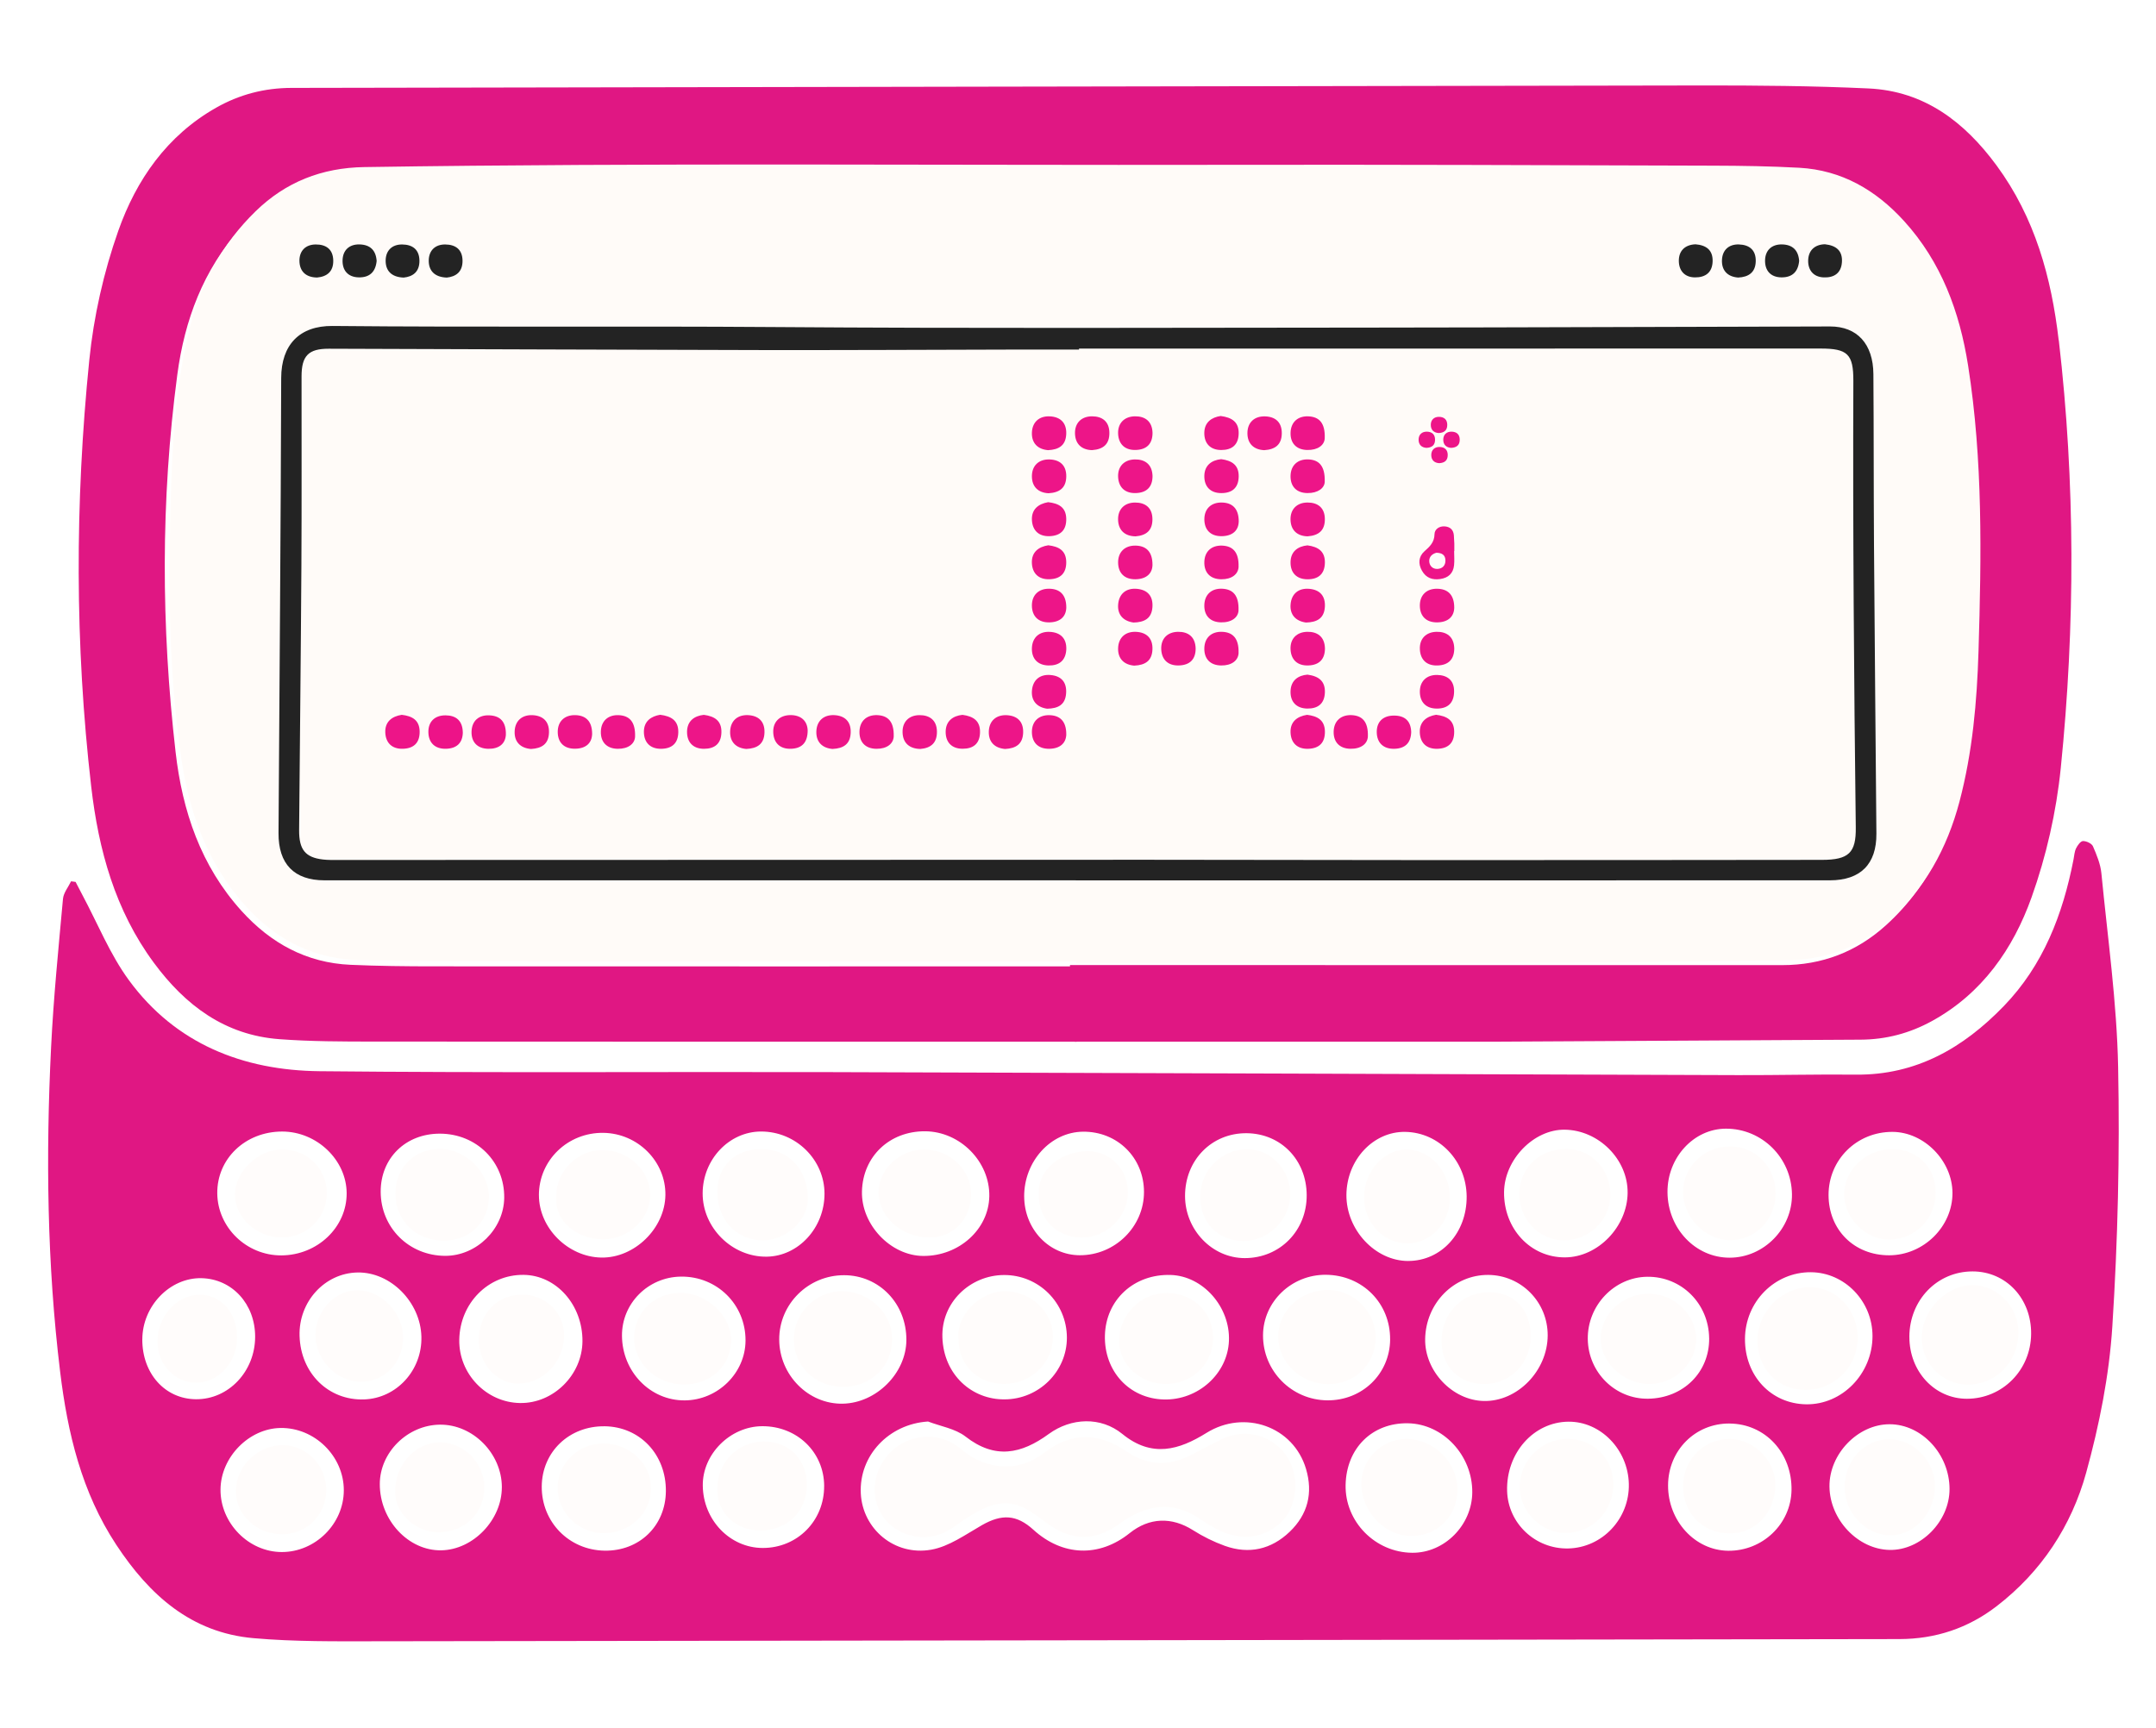
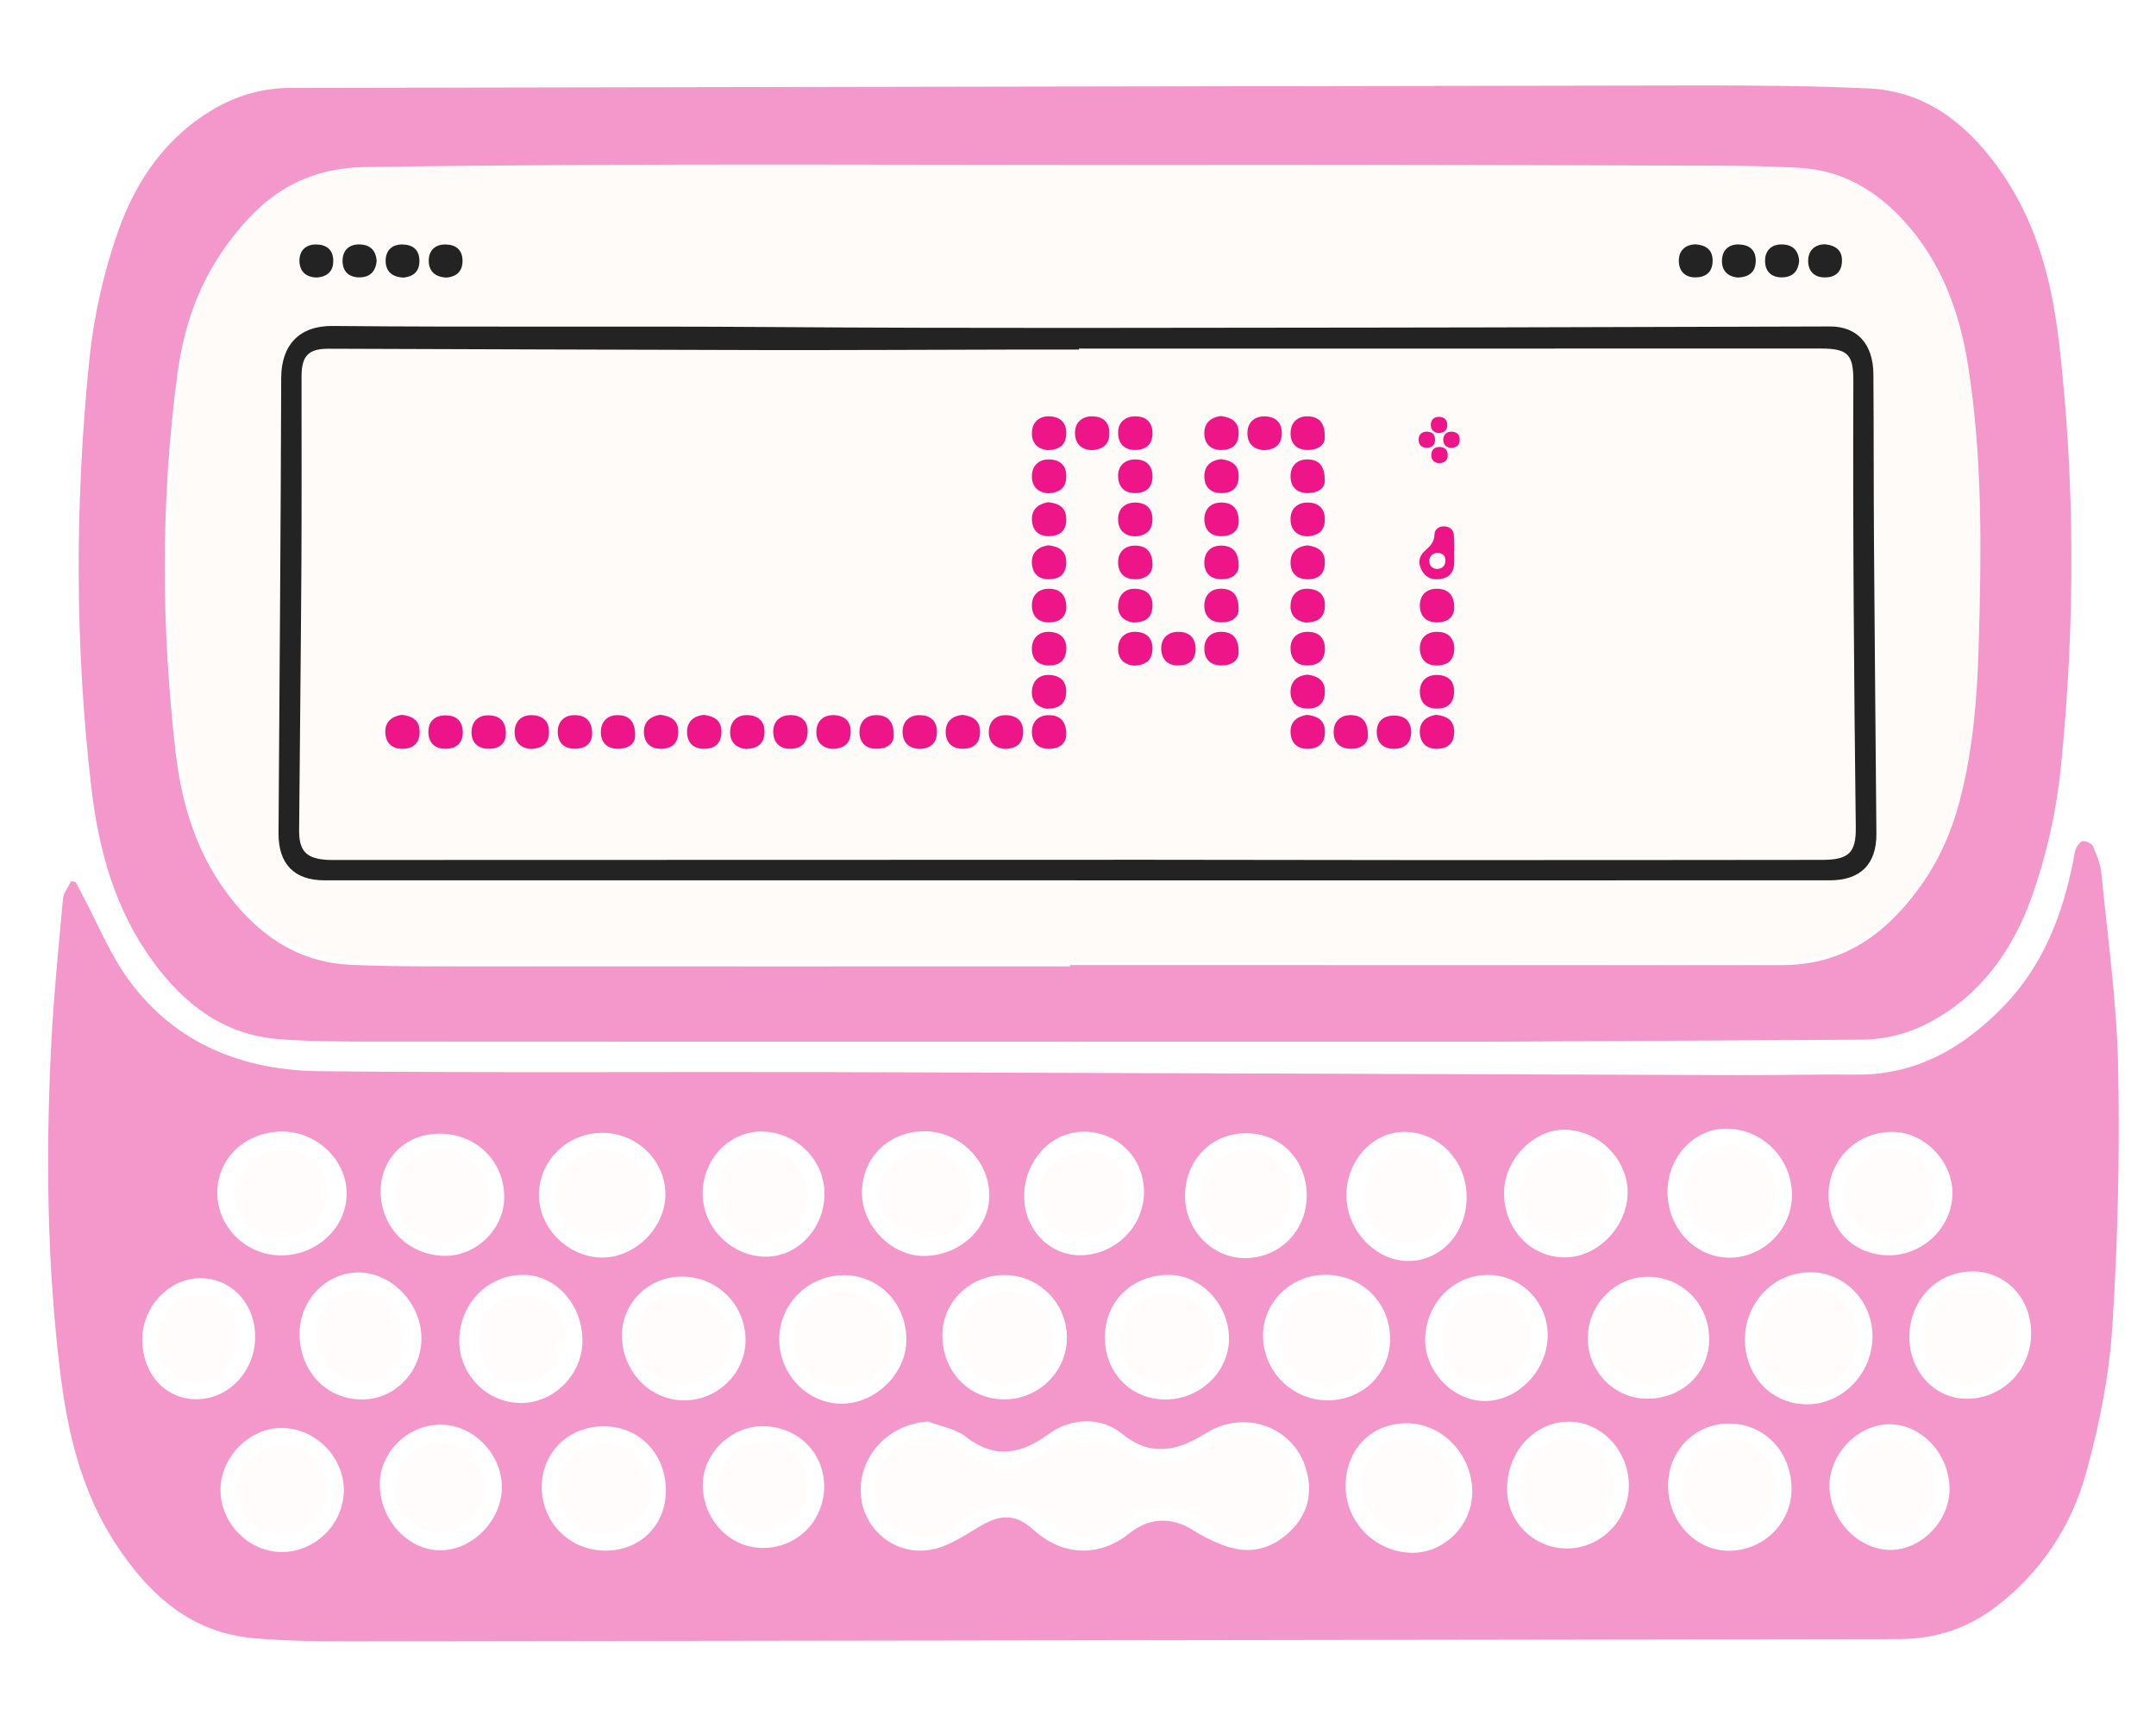
<svg xmlns="http://www.w3.org/2000/svg" id="Layer_1" data-name="Layer 1" version="1.1" viewBox="0 0 825 661">
  <defs>
    <style>
      .cls-1 {
        fill: #ed1388;
      }

      .cls-1, .cls-2, .cls-3, .cls-4, .cls-5, .cls-6, .cls-7, .cls-8 {
        stroke-width: 0px;
      }

      .cls-2 {
        fill: #232323;
      }

      .cls-3 {
        fill: #fffbf8;
      }

      .cls-4 {
-         fill: #E01783;
+         fill: #F497CA;
      }

      .cls-5 {
        fill: #232323;
      }

      .cls-6 {
        fill: #ed1588;
      }

      .cls-7 {
        fill: #ed1488;
      }

      .cls-8 {
        fill: #fffcfb;
      }
    </style>
  </defs>
  <path class="cls-4" d="M28.94,337.54c.87,1.68,1.72,3.37,2.62,5.04,5.84,10.91,10.52,22.66,17.76,32.54,17.85,24.39,43.71,34.54,72.99,34.84,65.37.67,130.75.18,196.12.35,115.58.31,231.16.79,346.73,1.15,15.01.05,30.03-.34,45.04-.19,23.09.23,41.16-10.31,56.55-26.22,15.13-15.64,22.6-35.13,26.69-56.12.28-1.43.35-2.97.97-4.25.56-1.15,1.72-2.78,2.65-2.8,1.3-.03,3.34.92,3.81,1.99,1.43,3.31,2.89,6.81,3.23,10.34,2.41,24.72,5.92,49.44,6.41,74.21.66,33.06-.11,66.22-2.22,99.22-1.2,18.81-4.98,37.73-10,55.94-5.62,20.4-17.14,37.94-34.26,51.12-10.92,8.41-23.35,12.57-37.26,12.59-194.19.26-388.38.61-582.57.84-15.74.02-31.56.19-47.21-1.19-23.82-2.1-39.81-16.48-52.48-35.71-13.29-20.17-18.64-42.79-21.49-66.17-5.03-41.3-5.52-82.8-3.47-124.3.93-18.95,2.83-37.86,4.55-56.77.21-2.31,2.02-4.48,3.1-6.71.58.08,1.17.16,1.75.24ZM355.05,544.03c-14.93.97-26.4,13.02-25.66,27.57.69,13.47,12.81,23.97,26.94,21.48,6.82-1.2,13.15-5.81,19.41-9.39,7.61-4.34,13.27-4.08,19.67,1.74,11.17,10.17,25.19,10.67,36.86,1.31,7.54-6.04,16.12-6.26,24.21-1.14,3.81,2.42,7.96,4.48,12.21,6.01,9.26,3.32,17.74,1.38,24.81-5.38,6.93-6.64,9-14.84,6.25-24.08-4.83-16.25-23.53-22.82-38.1-13.76-10.48,6.52-20.86,9.63-32.18.4-8.23-6.72-19.6-6.23-28.15,0-10.54,7.69-20.59,9.78-31.83,1.01-3.93-3.06-9.58-3.93-14.44-5.8ZM222.88,513.34c.11-13.92-9.99-25.32-22.55-25.44-13.5-.13-24.35,10.83-24.59,24.83-.22,13.03,10.33,24.02,23.26,24.22,12.73.2,23.77-10.72,23.88-23.61ZM107.65,480.45c13.81-.06,25.05-10.75,25-23.79-.05-12.72-11.4-23.59-24.65-23.61-14.11-.01-25.02,10.4-24.86,23.71.16,13.05,11.22,23.74,24.5,23.69ZM353.99,432.95c-13.61-.08-23.81,9.62-24.16,22.96-.33,12.78,10.97,24.69,23.48,24.75,13.68.06,25.03-10.2,25.25-22.83.24-13.26-11.16-24.8-24.57-24.88ZM114.63,511.29c.44,14.31,11.09,24.76,24.73,24.28,12.41-.44,22.21-11.18,21.89-23.99-.33-13.26-11.79-24.8-24.42-24.59-12.57.21-22.61,11.2-22.2,24.3ZM538.86,482.58c12.71,0,22.48-10.81,22.36-24.71-.12-13.57-10.51-24.48-23.51-24.69-12.23-.2-22.42,10.74-22.5,24.14-.07,13.39,11.05,25.27,23.65,25.27ZM638.07,456.29c.11,13.91,10.71,25.06,23.8,25.04,13.09-.02,24.03-11.19,23.83-24.34-.22-13.93-11.47-25.07-25.28-25.04-12.31.03-22.45,11.07-22.35,24.33ZM206.22,457.42c0,12.55,11.1,23.63,23.87,23.86,12.7.23,24.38-11.19,24.53-23.97.15-12.82-10.56-23.56-23.7-23.76-13.65-.21-24.72,10.48-24.71,23.87ZM622.81,456.53c.17-12.76-11.06-24.04-24.09-24.19-11.81-.14-23.04,11.4-23.19,23.84-.17,14.1,10.16,25.15,23.41,25.03,12.52-.11,23.71-11.67,23.88-24.68ZM231.31,545.85c-13.52-.15-23.9,9.8-24.01,23.01-.11,13.58,10.39,24.35,23.98,24.59,13.35.24,23.39-9.47,23.52-22.73.13-14.06-9.94-24.73-23.49-24.88ZM192.04,569.17c-.02-12.92-11.1-24.09-23.73-23.94-12.38.15-22.95,10.59-22.98,22.7-.04,13.82,10.93,25.63,23.57,25.39,12.19-.23,23.16-11.68,23.13-24.15ZM131.56,570.32c0-13.05-11.2-24.04-24.26-23.82-12.08.21-22.8,11.18-22.92,23.48-.13,12.87,10.71,23.97,23.42,24,12.88.02,23.77-10.81,23.76-23.66ZM514.9,568.31c-.28,14.04,11.32,25.83,25.5,25.95,12.32.1,22.89-10.56,22.97-23.15.09-14.12-11.14-26.16-24.6-26.41-13.69-.25-23.59,9.54-23.87,23.61ZM453.46,457.74c.03,12.99,10.41,23.76,22.88,23.75,13.45-.02,23.76-10.53,23.67-24.15-.08-13.42-9.83-23.49-22.9-23.65-13.4-.17-23.69,10.29-23.65,24.06ZM391.91,457.92c.05,12.48,9.48,22.44,21.28,22.47,13.45.04,24.57-10.92,24.56-24.2,0-13.15-10.2-23.22-23.35-23.08-12.38.13-22.55,11.35-22.5,24.81ZM661.82,544.79c-13.14-.09-23.47,10.29-23.53,23.64-.06,13.62,10.29,24.91,22.97,25.06,13.17.15,24.03-10.22,24.27-23.17.26-14.3-10.08-25.42-23.71-25.52ZM569.5,487.92c-13.18-.09-23.92,10.81-24.16,24.53-.21,12.26,10.37,23.45,22.42,23.72,12.87.29,24.41-11.55,24.47-25.09.05-12.74-10.09-23.07-22.74-23.16ZM699.7,457.35c.03,13.34,9.82,23.07,23.18,23.06,13.17-.01,24.3-10.98,24.24-23.89-.06-12.3-10.87-23.3-22.97-23.34-13.65-.05-24.48,10.66-24.45,24.17ZM445.31,535.59c13.13.36,24.47-9.85,24.95-22.48.49-12.98-9.94-24.78-22.26-25.17-14.05-.45-24.85,9.47-25.2,23.14-.36,13.65,9.28,24.15,22.52,24.51ZM298.17,512.67c.06,13.6,11.18,24.8,24.34,24.53,12.85-.26,24.26-11.69,24.32-24.36.07-13.91-10.38-24.79-23.85-24.81-13.71-.02-24.88,11.07-24.81,24.63ZM531.93,512.65c.12-13.85-10.52-24.62-24.49-24.78-13.2-.15-24.1,10.31-24.14,23.17-.05,13.65,10.96,24.78,24.62,24.88,13.34.11,23.9-10.13,24.02-23.27ZM268.87,456.67c-.05,13.22,11.28,24.44,24.5,24.27,12.13-.16,22.12-11.03,22.13-24.07,0-13.08-10.97-23.86-24.29-23.83-12.22.03-22.29,10.68-22.34,23.63ZM384.42,535.55c13.1-.03,23.87-10.71,23.83-23.63-.04-13.35-10.8-24.04-24.11-23.96-13.01.08-23.99,10.58-23.53,23.87.49,14.42,11.4,23.86,23.82,23.72ZM315.37,568.69c-.06-12.95-10.39-22.93-23.69-22.87-12.26.05-22.9,10.67-22.76,22.74.15,13.18,10.4,23.84,22.94,23.86,13.25.02,23.57-10.4,23.5-23.72ZM54.45,512.57c-.05,13.08,8.69,22.84,20.53,22.93,12.46.1,22.62-10.63,22.65-23.9.03-12.53-8.81-22.18-20.54-22.43-12.06-.25-22.59,10.63-22.63,23.4ZM623.28,567.89c-.3-13.12-10.8-23.92-23.13-23.8-13.34.13-23.84,12.01-23.45,26.5.34,12.4,10.76,22.25,23.29,22.02,13.1-.24,23.6-11.39,23.29-24.72ZM667.72,512.39c-.09,14.11,9.96,24.86,23.41,25.05,13.79.2,25.36-11.68,25.39-26.07.03-13.34-10.62-24.39-23.58-24.48-13.87-.09-25.14,11.3-25.22,25.49ZM145.67,456.08c.03,13.76,10.82,24.49,24.67,24.54,12,.04,22.45-10.22,22.6-22.19.17-13.82-10.59-24.55-24.63-24.57-13.1-.02-22.67,9.37-22.64,22.22ZM238,511.21c.1,13.77,10.82,24.81,23.99,24.73,12.67-.08,23.22-10.44,23.29-22.87.08-13.81-10.92-24.69-24.76-24.5-12.56.17-22.61,10.28-22.52,22.64ZM654.01,512.17c-.13-13.29-10.61-23.7-23.7-23.54-12.58.15-22.9,10.95-22.74,23.83.15,12.78,10.52,23.03,23.11,22.84,13.44-.2,23.46-10.14,23.34-23.13ZM723.08,545.07c-12.15-.02-23.16,11.38-23.03,23.85.14,12.69,10.88,24.02,23.01,24.25,11.96.23,22.98-10.98,22.94-23.35-.04-13.3-10.62-24.73-22.92-24.75ZM730.63,511.63c-.03,13.25,9.69,23.7,22.02,23.69,13.58-.02,24.44-10.97,24.57-24.81.13-13.54-9.59-23.93-22.41-23.93-13.57,0-24.16,10.96-24.19,25.06Z" />
  <path class="cls-4" d="M787.77,130.24c-2.79-24.04-9.09-46.96-23.77-66.91-12.27-16.68-27.65-28.49-49-29.48-21.39-1-42.84-1.17-64.26-1.14-179.73.25-359.46.64-539.19.93-10.34.02-19.9,2.51-28.83,7.57-18.83,10.67-30.57,27.6-37.46,47.13-5.6,15.87-9.41,32.78-11.1,49.53-5.49,54.35-5.54,108.82.74,163.16,2.8,24.24,9.14,47.33,23.96,67.41,12.05,16.33,27.19,27.7,48.03,29.26,12.03.9,24.15.91,36.23.92,89.41.07,178.82.04,268.23.04,0,.02,0,.05,0,.07.27-.04.54-.06.84-.06h158.89c46.97-.27,93.94-.53,140.91-.78,9.76-.05,18.83-2.48,27.3-7.14,19.16-10.53,31.05-27.61,38.08-47.29,5.66-15.84,9.49-32.77,11.19-49.51,5.53-54.53,5.57-109.19-.75-163.71ZM751.56,293.47c-3.31,23.37-11.98,44.47-29.99,60.72-11.19,10.1-24.38,15.17-39.56,15.17-90.86-.03-181.71-.02-272.57-.02,0,.17,0,.34,0,.51-81.15,0-162.3.02-243.46-.02-10.62,0-21.25-.12-31.86-.59-16.85-.74-30.51-8.27-41.67-20.59-15.64-17.27-22.67-38.26-25.26-60.83-5.53-48.15-5.73-96.35.66-144.45,2.78-20.89,9.95-40.09,24.24-56.06,12.19-13.62,27.17-21.13,45.85-21.15,172.37-.15,344.74-.42,517.12-.6,10.61-.01,21.25.2,31.84.81,16.24.93,29.3,8.53,40.11,20.28,15.51,16.87,22.66,37.53,25.28,59.66,5.82,49.04,6.19,98.17-.75,147.16Z" />
  <path class="cls-3" d="M411.77,367.93c-81.53,0-163.06.02-244.6-.02-9.34,0-18.68-.42-28.02-.43-18.18-.02-33-7.33-45.03-20.6-14.67-16.2-21.73-35.78-24.81-57.05-5.1-35.33-4.95-70.84-3.72-106.39.68-19.62,2.32-39.12,7.1-58.24,4.27-17.11,12.5-32.05,25.11-44.34,11.49-11.19,25.33-16.67,41.62-16.92,109.92-1.68,219.85-.65,329.78-.86,62.11-.12,124.23.14,186.34.32,10.98.03,21.98.2,32.94.8,16.25.9,29.33,8.54,40.08,20.35,14.3,15.72,21.31,34.77,24.55,55.42,5.68,36.21,5.08,72.66,3.98,109.11-.59,19.42-2.29,38.75-7.27,57.64-4.73,17.96-13.37,33.64-27.35,46.07-10.82,9.61-23.55,14.43-38.1,14.68-82.62,1.43-165.25.85-247.88.99-8.25.01-16.49,0-24.74,0,0-.18,0-.35,0-.53Z" />
  <path class="cls-2" d="M411.64,336.91c-95.81,0-191.63,0-287.44,0-11.62,0-17.7-6.23-17.62-18.08.37-58.07.85-116.13,1.02-174.2.04-12.6,6.95-20,19.67-19.88,55.99.54,111.98,0,167.97.41,76.83.56,153.65.27,230.48.21,58.18-.05,116.37-.31,174.55-.43,10.36-.02,16.51,6.68,16.59,18.25.16,21.8.08,43.61.23,65.41.25,36.81.62,73.62.92,110.44.09,11.68-6.09,17.86-17.82,17.87-87.59.01-175.18.02-262.76.03-8.59,0-17.19,0-25.78,0,0,0,0-.02,0-.02Z" />
  <path class="cls-5" d="M154.42,106.23c-4.72-.18-6.93-2.72-6.85-6.62.07-3.67,2.38-6.08,6.31-6.05,4.02.03,6.6,1.98,6.62,6.26.02,4.28-2.58,6.07-6.08,6.42Z" />
  <path class="cls-5" d="M170.92,106.23c-4.72-.18-6.93-2.72-6.86-6.62.07-3.67,2.38-6.08,6.31-6.05,4.02.03,6.6,1.98,6.62,6.26.02,4.28-2.58,6.07-6.08,6.42Z" />
  <path class="cls-5" d="M648.75,93.49c4.2.33,6.71,2.25,6.59,6.52-.12,4.24-2.69,6.17-6.73,6.15-4.02-.02-6.13-2.59-6.2-6.2-.07-3.98,2.35-6.29,6.34-6.46Z" />
  <path class="cls-5" d="M665.12,106.22c-4.24-.3-6.4-2.9-6.2-6.8.18-3.66,2.55-5.99,6.49-5.87,4.06.13,6.53,2.19,6.43,6.45-.1,4.26-2.73,6.03-6.72,6.22Z" />
  <path class="cls-5" d="M144.12,99.94c-.43,4.15-2.71,6.28-6.81,6.21-4.29-.07-6.39-2.82-6.22-6.7.15-3.66,2.51-5.99,6.46-5.91,4.11.09,6.32,2.27,6.58,6.39Z" />
  <path class="cls-5" d="M121.32,106.21c-4.48-.06-6.73-2.56-6.74-6.47,0-3.68,2.27-6.14,6.19-6.18,3.99-.04,6.67,1.83,6.75,6.13.08,4.24-2.39,6.18-6.19,6.52Z" />
  <path class="cls-5" d="M698.32,93.48c4.44.48,6.77,2.6,6.5,6.82-.27,4.26-3.03,6.03-7,5.86-3.99-.17-6-2.86-5.92-6.48.09-4.01,2.69-6.12,6.42-6.2Z" />
  <path class="cls-5" d="M688.45,99.85c-.4,4.2-2.67,6.34-6.77,6.3-4.3-.04-6.41-2.78-6.27-6.66.13-3.66,2.47-6,6.42-5.95,4.11.06,6.32,2.24,6.62,6.3Z" />
  <path class="cls-3" d="M412.88,133.41c94.59,0,189.19.01,283.78-.02,10.31,0,12.57,2.11,12.53,12.41-.22,56.97.24,113.93.93,170.89.12,9.67-2.67,12.38-12.96,12.39-51.85.07-103.71.09-155.56.08-34.26,0-68.52-.12-102.77-.12-103.1,0-206.2.05-309.29.08-2.01,0-4.05.05-6.04-.19-6.67-.79-9.1-3.79-9.04-11.23.28-33.69.67-67.39.87-101.08.14-24.19.04-48.37.06-72.56,0-7.88,2.63-10.62,10.42-10.6,54.91.15,109.83.42,164.74.51,32.92.06,65.85-.12,98.77-.19,7.86-.02,15.71,0,23.57,0,0-.13,0-.25,0-.38Z" />
  <path class="cls-7" d="M556.51,210.9c0-.07-.01-.14-.01-.21v-2.6c-.04-1.06-.09-2.13-.17-3.18-.16-2.12-1.4-3.3-3.5-3.46-2.16-.15-3.88,1.14-3.91,2.99-.06,3.14-1.79,4.71-3.87,6.56-2.24,2-2.46,4.76-.9,7.47,1.56,2.71,3.94,3.56,6.94,3.13,3.1-.44,4.98-2.14,5.31-5.26.19-1.8.03-3.63.03-5.45.03,0,.06,0,.09,0Z" />
  <path class="cls-6" d="M401.08,192.19c3.94.45,6.83,1.87,6.92,6.32.09,4.26-2.08,6.48-6.23,6.68-4.2.2-6.68-2.11-6.9-6.12-.22-4.11,2.42-6.23,6.21-6.88Z" />
  <path class="cls-6" d="M441.02,182.17c0,4.14-2.17,6.37-6.32,6.53-4.2.16-6.67-2.17-6.85-6.18-.18-4.09,2.41-6.62,6.4-6.69,3.85-.07,6.64,1.85,6.77,6.35Z" />
  <path class="cls-6" d="M434.06,254.75c-3.96-.33-6.34-2.67-6.21-6.7.13-4.05,2.81-6.42,6.84-6.24,3.94.18,6.45,2.34,6.3,6.69-.15,4.37-2.74,6.05-6.94,6.24Z" />
  <path class="cls-6" d="M408.02,248.58c-.25,4.28-2.78,6.19-6.82,6.1-4.2-.1-6.49-2.68-6.34-6.68.16-4.05,2.85-6.4,6.89-6.18,3.93.21,6.45,2.38,6.27,6.77Z" />
  <path class="cls-6" d="M401.05,172.28c-3.94-.33-6.32-2.67-6.19-6.7.13-4.05,2.81-6.42,6.84-6.24,3.94.18,6.45,2.34,6.3,6.7-.15,4.37-2.74,6.05-6.96,6.24Z" />
  <path class="cls-6" d="M457.52,248.19c0,4.11-2.18,6.33-6.34,6.48-4.21.16-6.66-2.19-6.83-6.19-.17-4.09,2.42-6.62,6.41-6.68,3.86-.06,6.64,1.87,6.76,6.39Z" />
  <path class="cls-6" d="M417.93,172.27c-3.99-.09-6.47-2.31-6.58-6.34-.11-4.08,2.49-6.59,6.5-6.6,3.86-.01,6.63,1.92,6.66,6.34.03,4.3-2.31,6.28-6.57,6.59Z" />
  <path class="cls-6" d="M556.47,232.62c-.1,3.45-2.44,5.53-6.55,5.57-4.22.04-6.59-2.42-6.61-6.42-.02-4.07,2.61-6.52,6.63-6.45,3.9.06,6.55,2.11,6.53,7.3Z" />
  <path class="cls-6" d="M549.49,273.55c4.18.5,6.95,2.08,6.96,6.5.02,4.29-2.29,6.4-6.41,6.52-4.21.12-6.62-2.29-6.75-6.29-.13-4.12,2.62-6.13,6.19-6.72Z" />
  <path class="cls-6" d="M499.73,238.25c-3.94-.55-6.24-3.01-5.88-7.02.36-3.98,3.04-6.24,7.15-5.88,4.06.36,6.25,2.72,5.96,6.99-.3,4.42-3.13,5.81-7.23,5.91Z" />
  <path class="cls-6" d="M523.42,281.91c-.16,2.79-2.66,4.73-6.71,4.65-4.2-.08-6.5-2.63-6.38-6.64.12-4.07,2.84-6.39,6.85-6.23,3.95.17,6.44,2.35,6.24,8.21Z" />
  <path class="cls-6" d="M500.13,273.57c3.98.47,6.8,1.98,6.85,6.42.05,4.28-2.21,6.43-6.34,6.58-4.21.15-6.65-2.22-6.81-6.22-.17-4.11,2.51-6.2,6.3-6.77Z" />
  <path class="cls-6" d="M408.02,281.04c-.1,3.42-2.45,5.49-6.56,5.53-4.22.04-6.58-2.43-6.6-6.43-.02-4.07,2.62-6.51,6.64-6.44,3.91.07,6.54,2.12,6.51,7.35Z" />
  <path class="cls-6" d="M473.93,233.64c-.15,2.67-2.65,4.62-6.7,4.54-4.2-.08-6.51-2.63-6.39-6.64.12-4.05,2.81-6.42,6.84-6.23,3.94.18,6.45,2.35,6.24,8.33Z" />
  <path class="cls-6" d="M433.75,238.25c-3.94-.55-6.24-3.01-5.88-7.02.36-3.98,3.04-6.24,7.15-5.88,4.06.36,6.25,2.72,5.96,6.99-.3,4.42-3.13,5.81-7.23,5.91Z" />
  <path class="cls-6" d="M408.02,232.53c-.09,3.51-2.42,5.6-6.53,5.66-4.22.06-6.59-2.4-6.63-6.4-.04-4.07,2.6-6.53,6.61-6.48,3.9.05,6.56,2.08,6.55,7.22Z" />
  <path class="cls-6" d="M507,248.03c.02,4.21-2.13,6.47-6.29,6.64-4.2.18-6.68-2.14-6.88-6.15-.2-4.09,2.38-6.63,6.36-6.72,3.85-.09,6.65,1.82,6.8,6.23Z" />
  <path class="cls-6" d="M500.27,208.71c4.27.56,6.82,2.39,6.7,6.76-.12,4.34-2.65,6.26-6.69,6.23-4.21-.03-6.52-2.57-6.45-6.57.06-4.09,2.82-6.06,6.45-6.41Z" />
  <path class="cls-6" d="M473.95,216.93c-.14,2.83-2.6,4.81-6.67,4.76-4.21-.05-6.53-2.58-6.44-6.59.09-4.06,2.76-6.44,6.79-6.29,3.93.15,6.48,2.29,6.31,8.11Z" />
  <path class="cls-6" d="M441,216.24c-.08,3.32-2.42,5.4-6.53,5.45-4.22.05-6.59-2.41-6.62-6.41-.03-4.07,2.61-6.52,6.62-6.47,3.9.05,6.56,2.09,6.53,7.42Z" />
  <path class="cls-6" d="M401.16,208.69c3.99.47,6.8,1.99,6.84,6.42.04,4.28-2.22,6.43-6.35,6.57-4.21.15-6.64-2.22-6.8-6.23-.16-4.11,2.51-6.19,6.3-6.77Z" />
  <path class="cls-6" d="M384.62,286.64c-4-.33-6.38-2.67-6.25-6.7.13-4.06,2.82-6.41,6.84-6.23,3.93.18,6.45,2.32,6.3,6.69-.15,4.39-2.78,6.02-6.9,6.24Z" />
  <path class="cls-6" d="M500.41,205.26c-3.99-.08-6.48-2.3-6.59-6.33-.11-4.08,2.49-6.59,6.48-6.61,3.85-.02,6.63,1.9,6.66,6.33.03,4.31-2.29,6.28-6.56,6.6Z" />
  <path class="cls-6" d="M474,199.65c-.1,3.44-2.45,5.51-6.55,5.55-4.22.04-6.58-2.43-6.6-6.43-.02-4.07,2.62-6.51,6.64-6.45,3.91.06,6.54,2.12,6.52,7.32Z" />
  <path class="cls-6" d="M434.46,205.26c-4-.07-6.5-2.29-6.62-6.31-.12-4.08,2.47-6.6,6.47-6.62,3.85-.02,6.63,1.88,6.67,6.32.04,4.31-2.28,6.28-6.52,6.62Z" />
  <path class="cls-6" d="M368.29,273.58c4.25.55,6.83,2.35,6.72,6.72-.1,4.33-2.58,6.26-6.66,6.25-4.23,0-6.52-2.53-6.49-6.52.04-4.1,2.79-6.08,6.42-6.45Z" />
  <path class="cls-6" d="M352.18,286.63c-4.2-.08-6.69-2.29-6.81-6.32-.12-4.08,2.47-6.6,6.47-6.62,3.85-.02,6.64,1.89,6.68,6.32.04,4.3-2.29,6.28-6.34,6.62Z" />
  <path class="cls-6" d="M556.48,248.03c.02,4.22-2.12,6.47-6.29,6.65-4.19.18-6.67-2.12-6.87-6.15-.2-4.11,2.37-6.64,6.35-6.73,3.85-.09,6.65,1.82,6.8,6.22Z" />
  <path class="cls-6" d="M341.99,281.81c-.14,2.83-2.6,4.81-6.67,4.76-4.21-.05-6.53-2.58-6.44-6.59.09-4.06,2.77-6.44,6.79-6.29,3.93.15,6.48,2.29,6.31,8.11Z" />
  <path class="cls-6" d="M318.57,286.63c-3.94-.33-6.32-2.67-6.19-6.7.13-4.05,2.81-6.42,6.84-6.24,3.94.18,6.45,2.34,6.3,6.7-.15,4.37-2.74,6.05-6.96,6.24Z" />
  <path class="cls-6" d="M309.06,279.39c.02,4.75-2.14,7-6.3,7.17-4.2.17-6.68-2.15-6.87-6.16-.2-4.09,2.38-6.62,6.37-6.72,3.88-.1,6.59,1.89,6.79,5.71Z" />
  <path class="cls-6" d="M285.58,286.63c-3.94-.33-6.32-2.67-6.19-6.7.13-4.05,2.81-6.42,6.84-6.24,3.94.18,6.45,2.34,6.3,6.7-.15,4.37-2.74,6.05-6.96,6.24Z" />
  <path class="cls-6" d="M269.33,273.58c4.25.55,6.83,2.35,6.72,6.72-.1,4.34-2.6,6.27-6.66,6.27-4.21,0-6.53-2.53-6.49-6.54.04-4.1,2.79-6.08,6.43-6.45Z" />
  <path class="cls-6" d="M252.59,273.55c4.38.54,7.02,2.27,6.96,6.66-.06,4.32-2.49,6.32-6.57,6.36-4.22.04-6.55-2.45-6.59-6.45-.04-4.14,2.81-6.01,6.19-6.56Z" />
  <path class="cls-6" d="M243.01,281.99c-.16,2.7-2.65,4.65-6.7,4.58-4.2-.08-6.51-2.63-6.39-6.64.12-4.06,2.81-6.41,6.84-6.23,3.94.18,6.45,2.35,6.25,8.29Z" />
  <path class="cls-6" d="M226.58,280.9c-.11,3.51-2.39,5.6-6.54,5.64-4.23.04-6.6-2.39-6.62-6.39-.03-4.07,2.61-6.52,6.62-6.46,3.9.05,6.55,2.1,6.54,7.21Z" />
  <path class="cls-6" d="M506.91,184.45c-.11,2.33-2.57,4.3-6.64,4.25-4.21-.05-6.52-2.58-6.44-6.59.09-4.06,2.76-6.44,6.79-6.29,3.93.15,6.48,2.29,6.29,8.62Z" />
  <path class="cls-6" d="M467.26,175.72c4.25.55,6.83,2.35,6.73,6.72-.1,4.34-2.6,6.28-6.66,6.27-4.21,0-6.53-2.53-6.49-6.53.04-4.1,2.79-6.08,6.42-6.45Z" />
  <path class="cls-6" d="M473.95,249.92c-.14,2.83-2.6,4.81-6.67,4.76-4.21-.05-6.53-2.58-6.44-6.59.09-4.06,2.76-6.44,6.79-6.29,3.93.15,6.48,2.29,6.31,8.11Z" />
  <path class="cls-6" d="M401.21,188.77c-3.92-.2-6.36-2.48-6.35-6.51,0-4.07,2.64-6.51,6.66-6.43,3.9.08,6.55,2.12,6.49,6.51-.05,4.34-2.51,6.18-6.8,6.43Z" />
  <path class="cls-6" d="M400.69,271.23c-3.87-.54-6.17-3-5.81-7.01.35-3.98,3.04-6.25,7.14-5.88,4.05.36,6.22,2.69,5.93,6.98-.3,4.44-3.09,5.83-7.26,5.91Z" />
  <path class="cls-6" d="M500.32,258.19c4.37.59,6.81,2.53,6.65,6.86-.17,4.37-2.79,6.2-6.8,6.12-4.2-.09-6.48-2.68-6.34-6.68.14-4.08,2.91-6.03,6.49-6.3Z" />
  <path class="cls-6" d="M153.74,273.57c3.99.47,6.79,1.99,6.84,6.42.04,4.28-2.22,6.43-6.35,6.57-4.21.15-6.64-2.23-6.8-6.23-.16-4.11,2.52-6.19,6.31-6.76Z" />
  <path class="cls-6" d="M203.19,286.64c-4.01-.33-6.4-2.67-6.26-6.7.13-4.05,2.81-6.42,6.84-6.24,3.94.18,6.44,2.34,6.3,6.69-.14,4.39-2.78,6.02-6.88,6.25Z" />
  <path class="cls-6" d="M506.91,167.81c-.16,2.59-2.69,4.5-6.73,4.4-4.2-.1-6.49-2.68-6.34-6.68.15-4.05,2.85-6.39,6.89-6.19,3.95.21,6.42,2.4,6.18,8.46Z" />
  <path class="cls-6" d="M483.69,172.28c-3.93-.2-6.37-2.49-6.36-6.51,0-4.07,2.64-6.51,6.66-6.42,3.9.08,6.54,2.12,6.49,6.51-.05,4.34-2.52,6.17-6.79,6.43Z" />
  <path class="cls-6" d="M545.88,171.4c-1.88-.1-3.05-1.19-3.05-3.12,0-1.95,1.27-3.12,3.19-3.08,1.87.04,3.13,1.02,3.11,3.12-.03,2.08-1.21,2.96-3.25,3.08Z" />
  <path class="cls-6" d="M467.06,159.2c4.45.57,7.03,2.38,6.92,6.75-.1,4.34-2.6,6.27-6.66,6.27-4.21,0-6.52-2.53-6.49-6.54.03-4.13,2.88-5.98,6.23-6.47Z" />
  <path class="cls-6" d="M441.02,165.64c0,4.17-2.17,6.4-6.32,6.56-4.2.16-6.67-2.17-6.85-6.18-.18-4.09,2.41-6.62,6.4-6.69,3.85-.07,6.64,1.85,6.77,6.31Z" />
  <path class="cls-6" d="M193.57,281.22c-.21,3.51-2.72,5.43-6.77,5.35-4.2-.09-6.51-2.65-6.36-6.65.15-4.02,2.72-6.35,6.86-6.15,4.06.19,6.39,2.36,6.27,7.45Z" />
  <path class="cls-1" d="M177.1,280.32c-.08,4.04-2.37,6.16-6.49,6.24-4.21.09-6.62-2.34-6.69-6.33-.07-4.05,2.44-6.47,6.55-6.46,4,.01,6.54,1.99,6.62,6.54Z" />
  <path class="cls-7" d="M556.41,264.78c-.09,4.24-2.36,6.37-6.5,6.4-4.21.03-6.57-2.43-6.6-6.42-.03-4.06,2.61-6.52,6.62-6.45,3.86.07,6.6,2.02,6.48,6.48Z" />
  <path class="cls-1" d="M540,280.18c-.12,4.24-2.43,6.32-6.53,6.39-4.2.07-6.6-2.37-6.65-6.35-.05-4.04,2.43-6.37,6.6-6.36,4.12,0,6.46,2.03,6.58,6.32Z" />
  <path class="cls-8" d="M549.65,211.54c2.26.06,3.42.94,3.45,2.96.03,1.99-1.23,3.12-2.98,3.23-1.83.12-3.17-1.14-3.22-2.97-.05-1.83,1.29-2.84,2.74-3.22Z" />
  <path class="cls-8" d="M495.63,568.72c-.16,7.51-3.16,13.53-9.9,17.1-7.28,3.85-14.5,2.56-21.42-1.3-1.75-.98-3.46-2.04-5.11-3.18-10.79-7.46-21-5.28-30.89,1.86-9.6,6.94-18.65,6.54-28.01-.49-10.65-7.99-16.51-12.09-34.61,1.19-6.06,4.45-12.68,5.68-19.68,2.9-10.33-4.1-14.3-15.99-8.94-26.08,5.48-10.32,18.61-14.05,28.21-7.94,2.6,1.66,4.84,3.95,7.56,5.34,9.26,4.74,18.62,4.1,26.7-2.11,10.77-8.27,21.08-7.68,31.72-.43,8.5,5.79,17.04,5.44,25.77.61,3.19-1.76,6.49-3.32,9.71-5.03,13.48-7.18,29.14,2.33,28.9,17.57Z" />
  <path class="cls-8" d="M183.23,512.82c0-10.01,6.85-17.22,16.47-17.36,8.94-.13,16.29,7.02,16.17,15.72-.14,10-7.91,18.2-17.38,18.35-8.3.13-15.26-7.49-15.26-16.71Z" />
  <path class="cls-8" d="M125.05,456.83c-.09,9.34-7.88,16.86-17.37,16.76-9.66-.09-17.88-7.74-17.77-16.54.11-8.83,8.95-17.21,18.1-17.16,9.68.06,17.13,7.46,17.04,16.93Z" />
  <path class="cls-8" d="M355.7,473.6c-10.72,0-19.55-7.91-19.49-17.44.05-8.71,8.12-16.24,17.39-16.24,9.79,0,17.95,7.69,17.98,16.95.04,9.62-6.72,16.73-15.88,16.72Z" />
  <path class="cls-8" d="M137.95,528.8c-9.39-.08-17.51-8.72-17.23-18.34.27-9.13,7.84-16.86,16.33-16.67,9.28.21,17.42,9,17.19,18.57-.23,9.43-7.24,16.51-16.28,16.44Z" />
  <path class="cls-8" d="M554.83,458.62c-.12,9.47-7.4,17.23-16.17,17.22-9.42,0-16.8-7.9-16.71-17.88.09-9.9,7.97-18.39,16.76-18.05,8.91.34,16.23,8.85,16.11,18.7Z" />
  <path class="cls-8" d="M679.44,456.86c-.08,10.04-7.89,17.91-17.61,17.76-9.5-.14-17.94-8.96-17.81-18.6.13-9.66,8.22-17.34,18.18-17.28,9.73.06,17.32,8.04,17.24,18.12Z" />
  <path class="cls-8" d="M212.87,457.59c-.02-9.5,8.36-17.69,17.9-17.49,9.77.21,17.9,7.88,18.03,17.03.14,9.21-8.36,17.36-18.35,17.17-9.41-.18-18.4-6.49-17.59-16.71Z" />
  <path class="cls-8" d="M599.5,439.7c9.32.08,16.67,7.72,16.73,17.38.06,9.72-7.98,17.62-17.92,17.61-9.34,0-17.11-8.2-16.95-17.87.16-9.95,7.85-17.21,18.14-17.12Z" />
  <path class="cls-8" d="M230.71,586.76c-9.56-.11-17.44-8.1-17.33-17.57.11-9.22,8.07-16.83,17.55-16.76,10.18.07,18.35,7.87,18.17,17.33-.18,9.68-8.23,17.11-18.39,16.99Z" />
  <path class="cls-8" d="M185.32,568.98c.12,9.88-7.07,17.17-17.16,17.41-8.82.21-16.8-6.93-16.97-15.19-.22-10.56,7.8-19.36,17.47-19.19,8.94.16,16.56,7.91,16.67,16.96Z" />
  <path class="cls-8" d="M124.84,570.34c-.02,9.26-7.46,16.79-16.64,16.84-10.05.05-18.14-7.51-17.95-16.78.2-9.54,8.68-17.56,18.3-17.32,9.05.23,16.32,7.92,16.29,17.26Z" />
  <path class="cls-8" d="M540.12,587.85c-10.2.03-19.12-9.24-19.17-19.93-.05-9.3,7.66-17.12,16.99-17.22,10.55-.11,19.75,8.89,19.78,19.36.03,10.04-7.6,17.76-17.59,17.8Z" />
  <path class="cls-8" d="M475.72,474.94c-9.81-.09-16.6-7.21-16.45-17.27.15-9.99,8.46-18.08,18.37-17.86,8.9.19,16.2,8.13,16.08,17.46-.13,9.62-8.41,17.75-18,17.66Z" />
  <path class="cls-8" d="M397.53,457.26c-.7-10.42,9.75-16.87,18.98-16.69,8.62.17,15.29,7.28,15.09,16.1-.21,9.32-8.47,17.13-17.93,16.95-9.42-.18-16.31-7.15-16.15-16.35Z" />
  <path class="cls-8" d="M661.74,586.83c-10.32-.11-17.8-7.8-17.71-18.18.09-10.18,8.09-18.12,18.08-17.94,9.23.16,17.42,8.59,17.24,17.74-.21,10.65-7.72,18.49-17.61,18.39Z" />
  <path class="cls-8" d="M585.73,511.34c.02,10.32-7.64,18.27-17.67,18.34-9.75.07-16.46-6.65-16.45-16.48,0-10.51,7.87-18.62,18.09-18.68,9.63-.05,16,6.63,16.03,16.82Z" />
  <path class="cls-8" d="M740.7,456.51c-.06,9.92-7.78,17.74-17.65,17.9-8.95.14-17.21-7.96-17.36-17.05-.16-9.57,8.47-17.72,18.61-17.59,9.54.13,16.46,7.19,16.39,16.73Z" />
  <path class="cls-8" d="M445.94,529.67c-9.66-.06-17.72-7.52-17.71-16.39.02-10.16,8.32-18.52,18.33-18.45,10.25.07,17.87,7.7,17.62,17.64-.25,9.79-8.17,17.26-18.24,17.2Z" />
  <path class="cls-8" d="M322.5,530.76c-10.57-.08-18.64-7.81-18.74-17.96-.11-10.34,8.51-18.87,18.82-18.63,10.29.24,18.79,8.5,18.82,18.26.03,10.45-8.17,18.4-18.89,18.33Z" />
  <path class="cls-8" d="M508.03,529.71c-10.27-.1-18.87-8.31-18.92-18.06-.05-10.05,8.8-18.24,19.44-17.97,9.87.24,18.03,8.67,17.85,18.45-.18,10.15-8.05,17.69-18.37,17.59Z" />
  <path class="cls-8" d="M291.37,439.74c10.38.03,17.65,7.76,17.77,18.92.09,8.2-8.06,15.89-17,16.02-10.25.15-17.74-7.83-17.66-18.79.08-9.64,6.91-16.18,16.89-16.15Z" />
  <path class="cls-8" d="M366.8,512.56c-1.21-8.52,7.76-18.42,17.79-18.39,9.91.03,18.26,7.82,18.32,17.31.06,10.05-8.32,18.19-18.72,18.16-10.12-.03-17.41-7.2-17.39-17.09Z" />
  <path class="cls-8" d="M291.01,585.71c-9.64-.01-16.53-6.62-16.55-15.85-.01-10.21,7.78-18.14,17.83-18.16,9.67-.02,16.43,6.78,16.45,16.55.02,10.12-7.45,17.48-17.73,17.47Z" />
  <path class="cls-8" d="M90.73,511.81c.05,9.33-6.88,17.16-15.37,17.36-8.39.2-15.21-7.01-15.11-15.97.1-9.43,7.35-17.52,15.84-17.68,8.39-.16,14.58,6.74,14.63,16.29Z" />
  <path class="cls-8" d="M599.87,550.68c9.89.03,17.44,7.48,17.48,17.24.04,10.4-7.97,18.68-18.14,18.74-9.58.06-17.82-8.3-17.67-17.92.16-9.98,8.4-18.1,18.33-18.07Z" />
  <path class="cls-8" d="M690.68,531.93c-10.56-.08-18.23-8.16-18.17-19.14.06-10.74,9.22-20.06,19.81-20.17,10.39-.1,18.69,8.74,18.51,19.73-.18,11-9.1,19.66-20.15,19.58Z" />
  <path class="cls-8" d="M169.94,474.8c-10.68.04-18.53-7.5-18.64-17.88-.1-9.89,7.23-17.27,17.13-17.24,9.73.03,18.8,9.01,18.66,18.48-.14,9.62-7.34,16.6-17.16,16.63Z" />
  <path class="cls-8" d="M261.66,529.86c-10.55-.03-19.1-8.12-18.98-17.97.12-9.75,7.64-17.04,17.64-17.1,10.19-.05,19.68,8.95,19.44,18.44-.25,9.64-7.88,16.65-18.1,16.63Z" />
  <path class="cls-8" d="M631.21,529.67c-9.8.02-18.56-8.01-18.71-17.15-.16-9.51,8.6-17.64,18.77-17.42,9.59.21,17.81,8.25,17.79,17.4-.02,9.23-8.25,17.15-17.85,17.17Z" />
  <path class="cls-8" d="M740.41,568.51c.09,10.43-7.81,19.17-17.22,19.06-9.33-.11-17.35-8.63-17.34-18.41,0-10.25,7.58-18.36,17.13-18.35,9.22.01,17.36,8.28,17.43,17.71Z" />
  <path class="cls-8" d="M752.89,529.91c-9.71-.1-17.58-8.17-17.54-17.99.05-10.63,9.72-20.39,19.9-20.08,9.56.29,17.34,8.72,17.11,18.54-.26,11.07-8.8,19.63-19.47,19.52Z" />
  <path class="cls-6" d="M550.55,165.73c-1.88-.1-3.05-1.19-3.05-3.12,0-1.95,1.27-3.12,3.19-3.08,1.87.04,3.13,1.02,3.11,3.12-.03,2.08-1.21,2.96-3.25,3.08Z" />
  <path class="cls-6" d="M555.32,171.4c-1.88-.1-3.05-1.19-3.05-3.12,0-1.95,1.27-3.12,3.19-3.08,1.87.04,3.13,1.02,3.11,3.12-.03,2.08-1.21,2.96-3.25,3.08Z" />
  <path class="cls-6" d="M550.73,177.26c-1.88-.1-3.05-1.19-3.05-3.12,0-1.95,1.27-3.12,3.19-3.08,1.87.04,3.13,1.02,3.11,3.12-.03,2.08-1.21,2.96-3.25,3.08Z" />
</svg>
